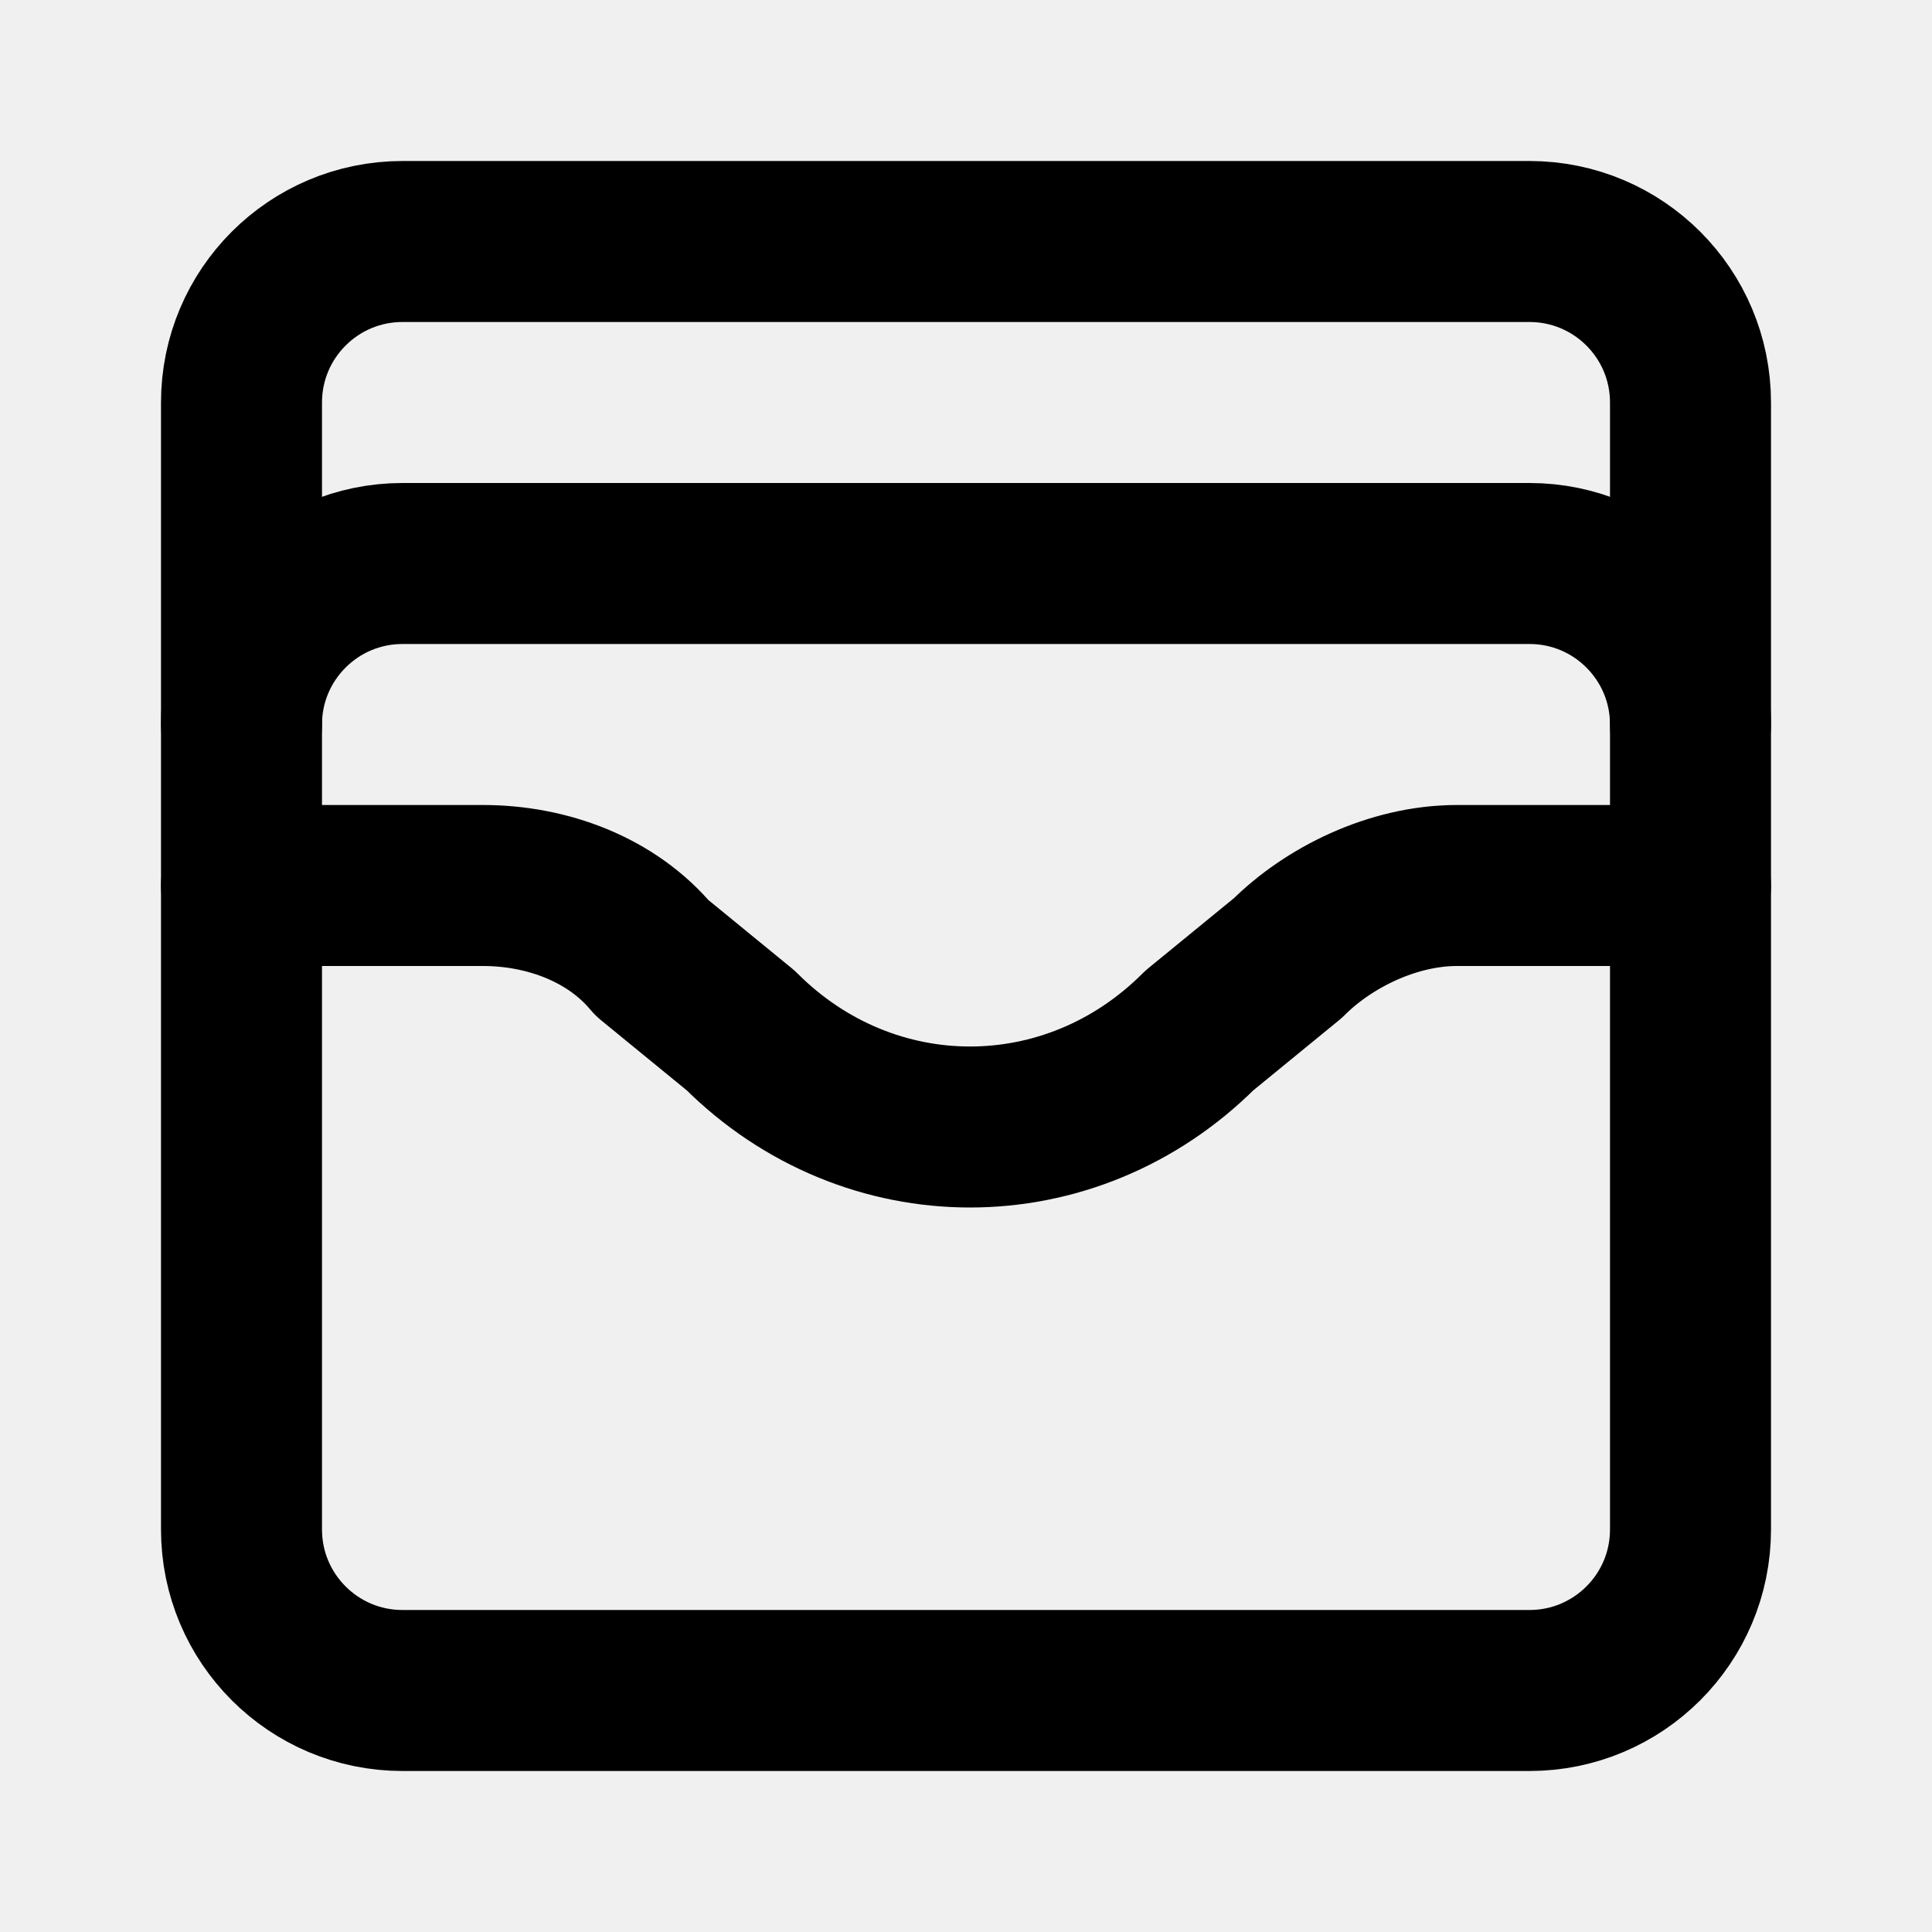
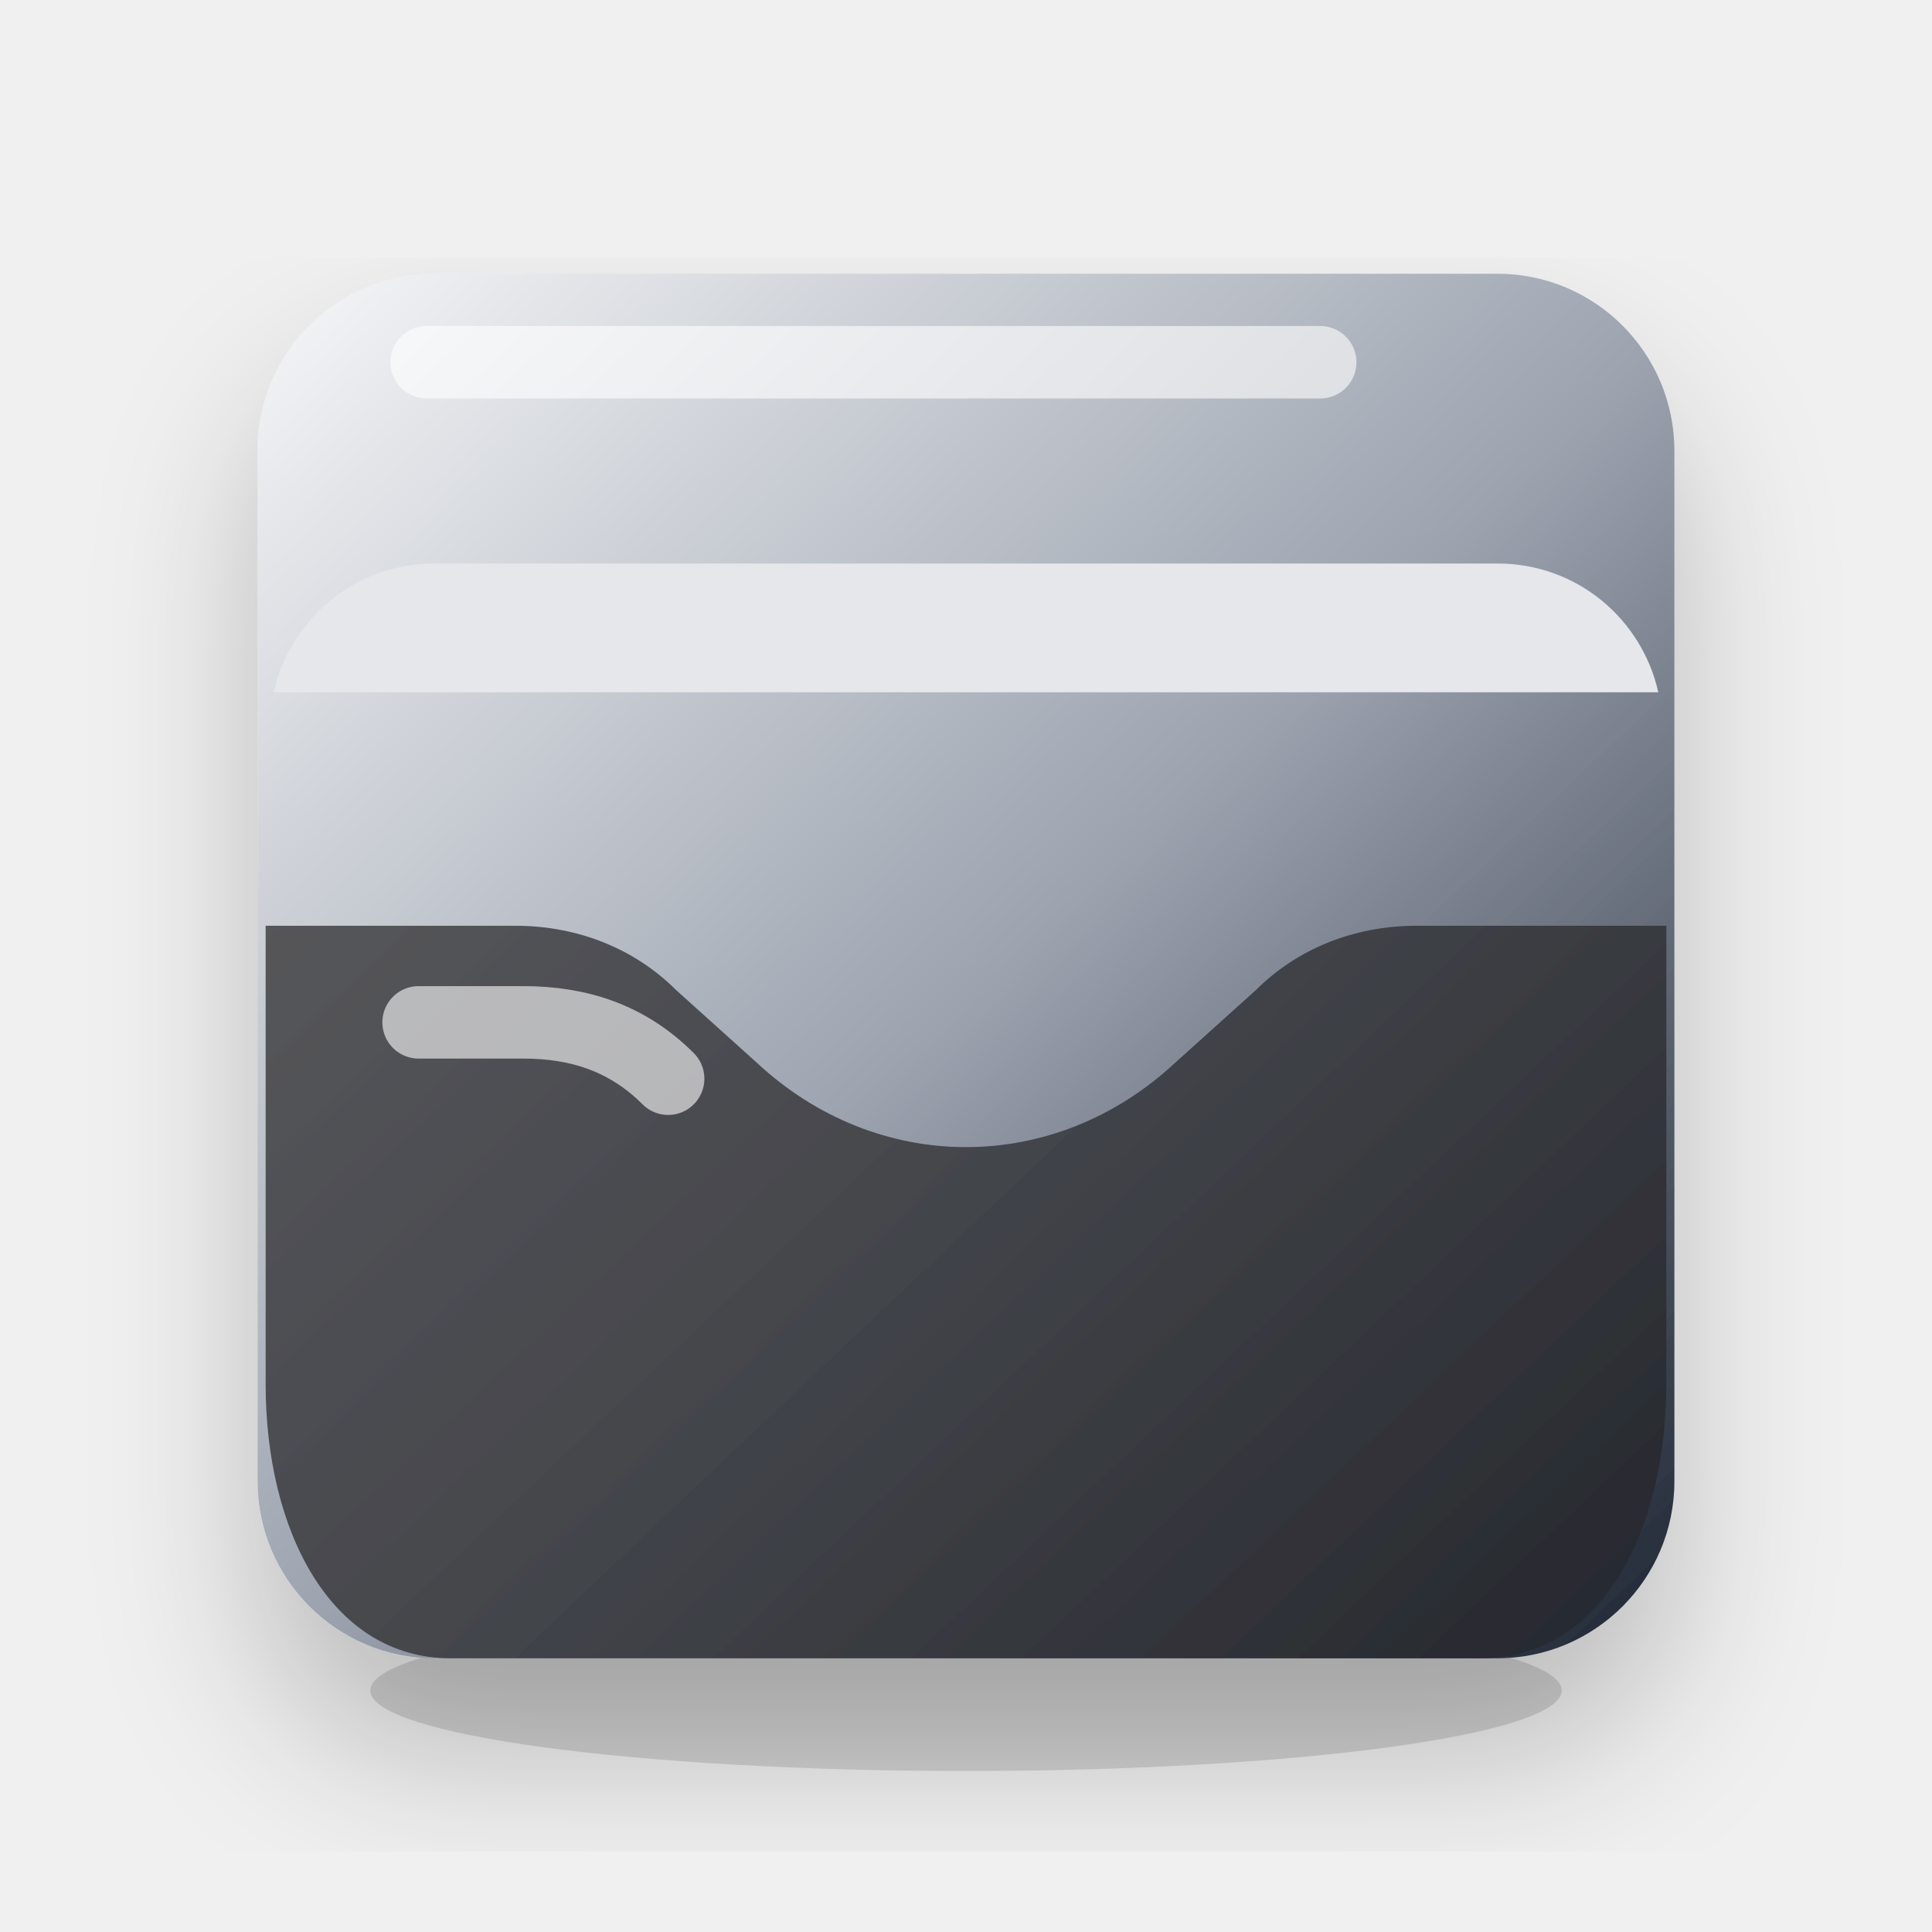
- <svg xmlns="http://www.w3.org/2000/svg" width="24" height="24" viewBox="0 0 24 24" fill="none" stroke="currentColor" stroke-width="2" stroke-linecap="round" stroke-linejoin="round" class="lucide lucide-wallet-cards-icon lucide-wallet-cards">
-   <rect width="18" height="18" x="3" y="3" rx="2" />
-   <path d="M3 9a2 2 0 0 1 2-2h14a2 2 0 0 1 2 2" />
-   <path d="M3 11h3c.8 0 1.6.3 2.1.9l1.1.9c1.6 1.6 4.1 1.6 5.7 0l1.1-.9c.5-.5 1.3-.9 2.1-.9H21" />
+ <svg xmlns="http://www.w3.org/2000/svg" width="24" height="24" viewBox="0 0 24 24" fill="none" class="icon icon-wallet-cards-3d-mono">
+   <defs>
+     <linearGradient id="wc_wallet" x1="3" y1="3" x2="21" y2="22" gradientUnits="userSpaceOnUse">
+       <stop offset="0" stop-color="#F9FAFB" />
+       <stop offset=".5" stop-color="#9CA3AF" />
+       <stop offset="1" stop-color="#111827" />
+     </linearGradient>
+     <filter id="wc_shadow" x="1" y="2" width="22" height="21" color-interpolation-filters="sRGB" filterUnits="userSpaceOnUse">
+       <feDropShadow dx="0" dy="1.2" stdDeviation="1" flood-color="#000000" flood-opacity=".22" />
+     </filter>
+   </defs>
+   <ellipse cx="12" cy="21" rx="7.4" ry="1" fill="#000" opacity=".13" />
+   <g filter="url(#wc_shadow)">
+     <rect x="3.2" y="3.4" width="17.6" height="17.2" rx="2.2" fill="url(#wc_wallet)" />
+     <path d="M3.4 8.6c.2-.9 1-1.6 2-1.6h13.2c1 0 1.8.7 2 1.6" fill="#E5E7EB" />
+     <path d="M3.3 11.5h3.1c.8 0 1.5.3 2 .8l1 .9c1.5 1.4 3.7 1.4 5.2 0l1-.9c.5-.5 1.2-.8 2-.8h3.1v5.7c0 1.8-.8 3.4-2.3 3.4H5.6c-1.5 0-2.3-1.6-2.3-3.4v-5.7Z" fill="#27272A" opacity=".72" />
+     <path d="M5.3 4.5h11.1M5.2 12.7h1.3c.7 0 1.3.2 1.8.7" stroke="#FFFFFF" stroke-linecap="round" stroke-width=".9" opacity=".6" />
+   </g>
</svg>
